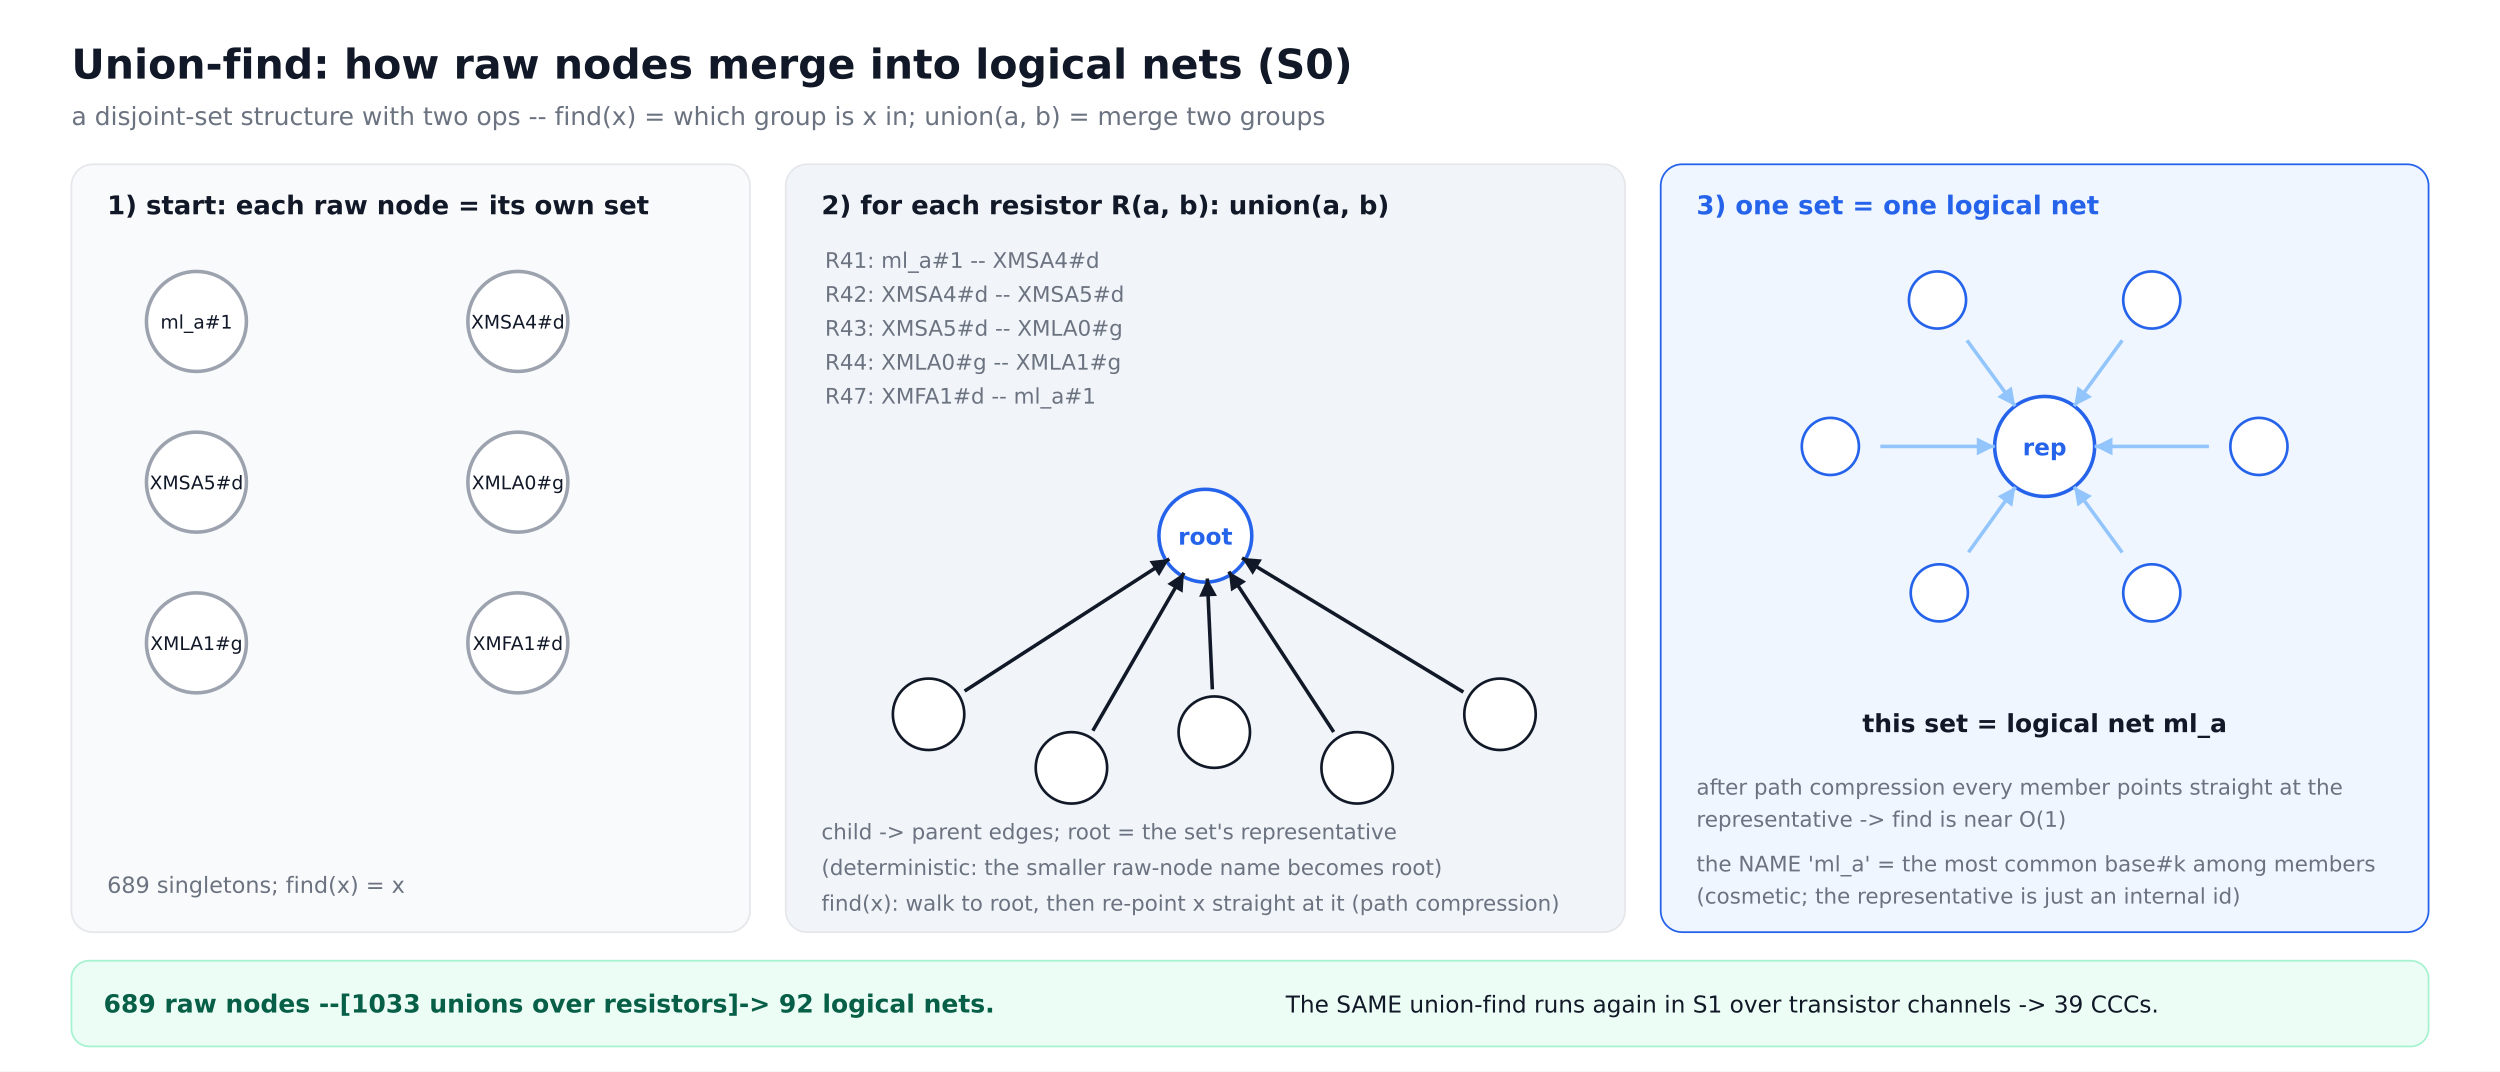
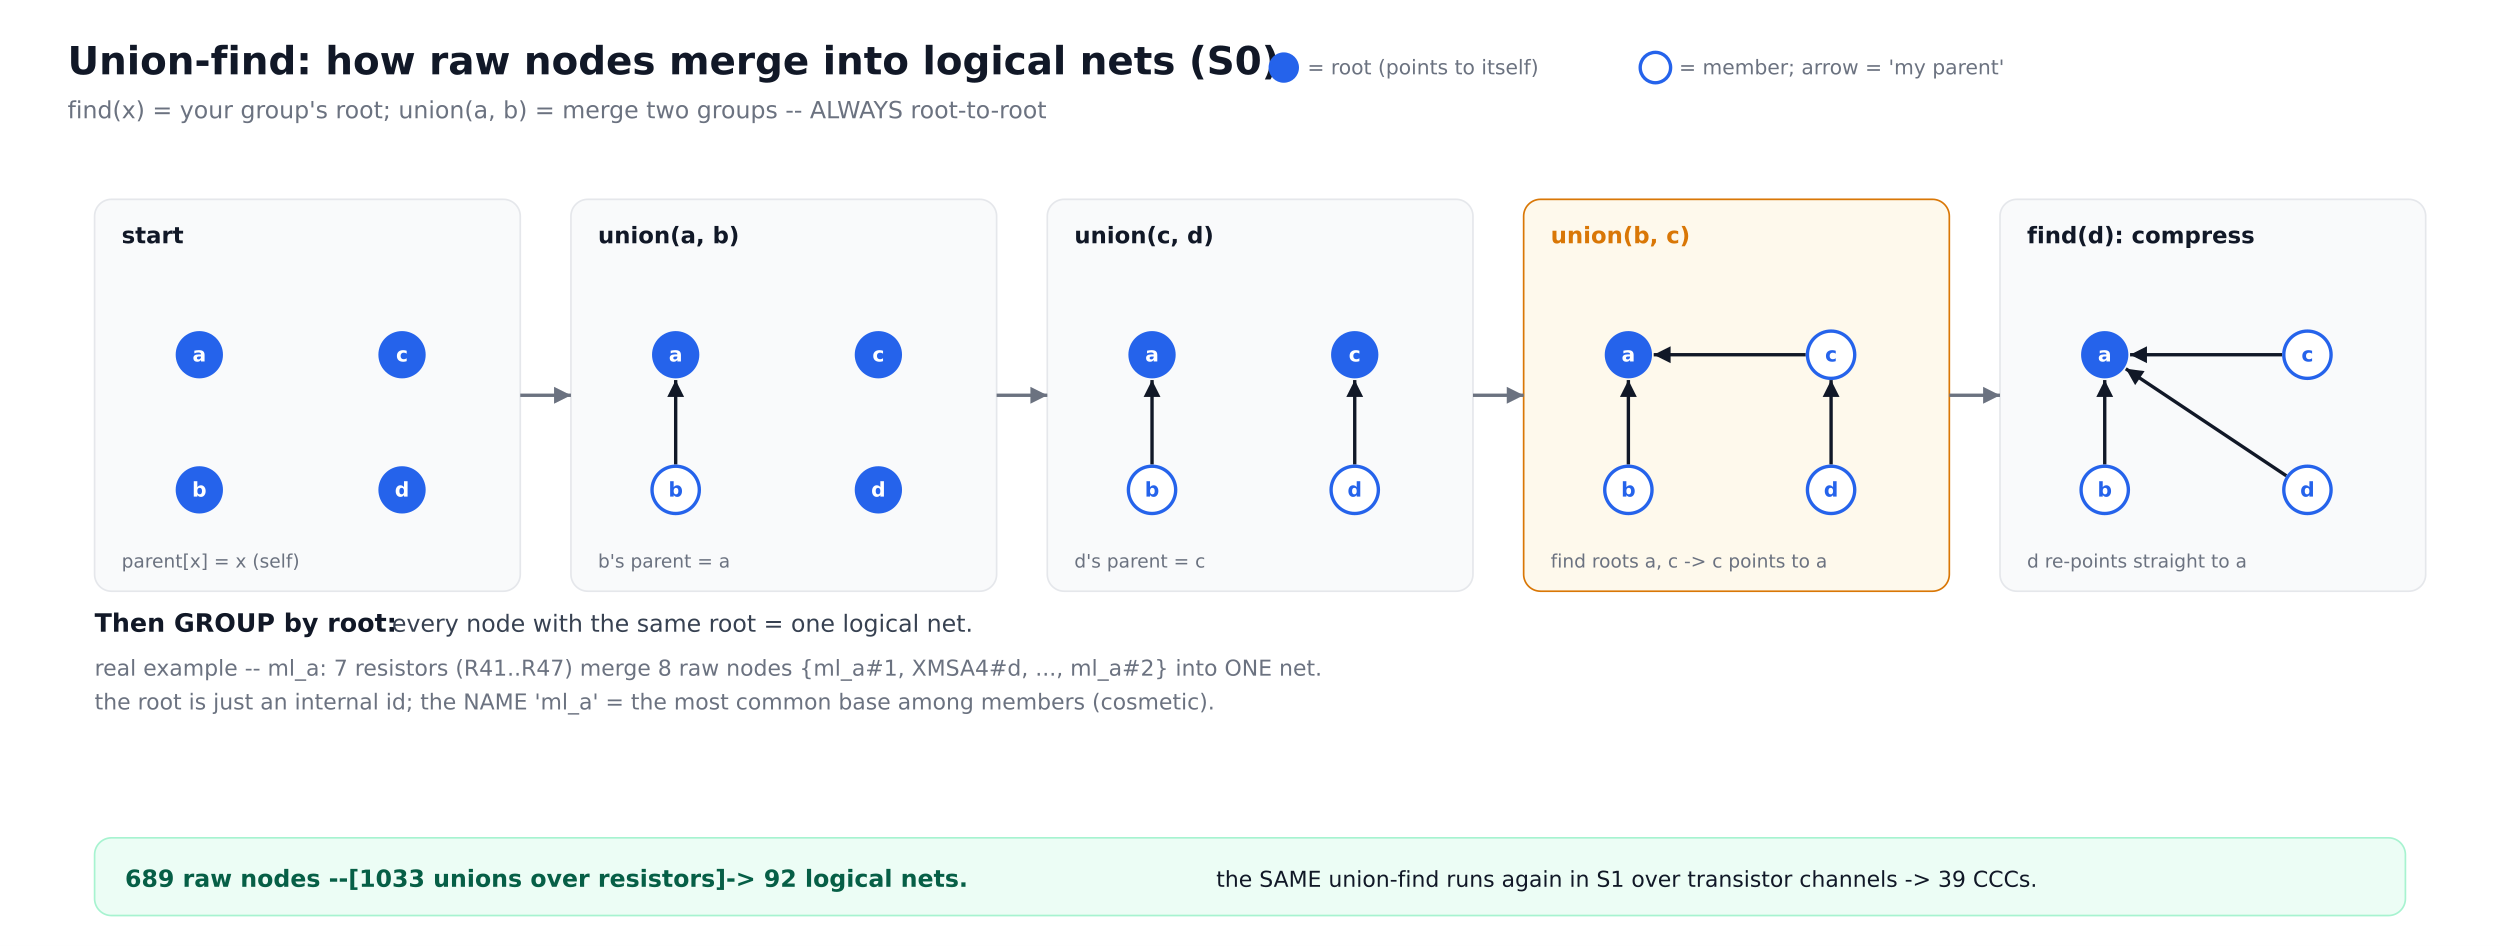
- <svg xmlns="http://www.w3.org/2000/svg" width="1400" height="600" viewBox="0 0 1400 600">
+ <svg xmlns="http://www.w3.org/2000/svg" width="1480" height="560" viewBox="0 0 1480 560">
  <defs>
    <marker id="arrow" markerWidth="10" markerHeight="10" refX="8" refY="3" orient="auto">
      <path d="M0,0 L8,3 L0,6 Z" fill="#111827" />
    </marker>
  </defs>
-   <rect width="1400" height="600" fill="white" />
+   <rect width="1480" height="560" fill="white" />
  <text x="40" y="44" font-size="23" text-anchor="start" fill="#111827" font-weight="bold" font-family="DejaVu Sans, Arial, Helvetica, sans-serif">Union-find: how raw nodes merge into logical nets (S0)</text>
-   <text x="40" y="70" font-size="14" text-anchor="start" fill="#6b7280" font-weight="normal" font-family="DejaVu Sans, Arial, Helvetica, sans-serif">a disjoint-set structure with two ops -- find(x) = which group is x in;  union(a, b) = merge two groups</text>
-   <rect x="40" y="92" width="380" height="430" rx="12" fill="#f9fafb" stroke="#e5e7eb" stroke-width="1" />
-   <text x="60" y="120" font-size="14.5" text-anchor="start" fill="#111827" font-weight="bold" font-family="DejaVu Sans, Arial, Helvetica, sans-serif">1) start: each raw node = its own set</text>
-   <circle cx="110" cy="180" r="28" fill="white" stroke="#9ca3af" stroke-width="2" />
-   <text x="110" y="184" font-size="10.5" text-anchor="middle" fill="#111827" font-weight="normal" font-family="DejaVu Sans, Arial, Helvetica, sans-serif">ml_a#1</text>
-   <circle cx="290" cy="180" r="28" fill="white" stroke="#9ca3af" stroke-width="2" />
-   <text x="290" y="184" font-size="10.5" text-anchor="middle" fill="#111827" font-weight="normal" font-family="DejaVu Sans, Arial, Helvetica, sans-serif">XMSA4#d</text>
-   <circle cx="110" cy="270" r="28" fill="white" stroke="#9ca3af" stroke-width="2" />
-   <text x="110" y="274" font-size="10.5" text-anchor="middle" fill="#111827" font-weight="normal" font-family="DejaVu Sans, Arial, Helvetica, sans-serif">XMSA5#d</text>
-   <circle cx="290" cy="270" r="28" fill="white" stroke="#9ca3af" stroke-width="2" />
-   <text x="290" y="274" font-size="10.5" text-anchor="middle" fill="#111827" font-weight="normal" font-family="DejaVu Sans, Arial, Helvetica, sans-serif">XMLA0#g</text>
-   <circle cx="110" cy="360" r="28" fill="white" stroke="#9ca3af" stroke-width="2" />
-   <text x="110" y="364" font-size="10.5" text-anchor="middle" fill="#111827" font-weight="normal" font-family="DejaVu Sans, Arial, Helvetica, sans-serif">XMLA1#g</text>
-   <circle cx="290" cy="360" r="28" fill="white" stroke="#9ca3af" stroke-width="2" />
-   <text x="290" y="364" font-size="10.5" text-anchor="middle" fill="#111827" font-weight="normal" font-family="DejaVu Sans, Arial, Helvetica, sans-serif">XMFA1#d</text>
-   <text x="60" y="500" font-size="12.5" text-anchor="start" fill="#6b7280" font-weight="normal" font-family="DejaVu Sans, Arial, Helvetica, sans-serif">689 singletons;  find(x) = x</text>
-   <rect x="440" y="92" width="470" height="430" rx="12" fill="#f1f5f9" stroke="#e5e7eb" stroke-width="1" />
-   <text x="460" y="120" font-size="14.5" text-anchor="start" fill="#111827" font-weight="bold" font-family="DejaVu Sans, Arial, Helvetica, sans-serif">2) for each resistor R(a, b):  union(a, b)</text>
-   <text x="462" y="150" font-size="12" text-anchor="start" fill="#6b7280" font-weight="normal" font-family="DejaVu Sans, Arial, Helvetica, sans-serif">R41:  ml_a#1  --  XMSA4#d</text>
-   <text x="462" y="169" font-size="12" text-anchor="start" fill="#6b7280" font-weight="normal" font-family="DejaVu Sans, Arial, Helvetica, sans-serif">R42:  XMSA4#d  --  XMSA5#d</text>
-   <text x="462" y="188" font-size="12" text-anchor="start" fill="#6b7280" font-weight="normal" font-family="DejaVu Sans, Arial, Helvetica, sans-serif">R43:  XMSA5#d  --  XMLA0#g</text>
-   <text x="462" y="207" font-size="12" text-anchor="start" fill="#6b7280" font-weight="normal" font-family="DejaVu Sans, Arial, Helvetica, sans-serif">R44:  XMLA0#g  --  XMLA1#g</text>
-   <text x="462" y="226" font-size="12" text-anchor="start" fill="#6b7280" font-weight="normal" font-family="DejaVu Sans, Arial, Helvetica, sans-serif">R47:  XMFA1#d  --  ml_a#1</text>
-   <circle cx="675" cy="300" r="26" fill="white" stroke="#2563eb" stroke-width="2" />
-   <text x="675" y="305" font-size="13" text-anchor="middle" fill="#2563eb" font-weight="bold" font-family="DejaVu Sans, Arial, Helvetica, sans-serif">root</text>
-   <line x1="540.167" y1="386.989" x2="654.833" y2="313.011" stroke="#111827" stroke-width="2" />
-   <polygon points="654.8,313.0 649.1,322.6 643.7,314.2" fill="#111827" />
-   <circle cx="520" cy="400" r="20" fill="white" stroke="#111827" stroke-width="1.5" />
-   <line x1="611.993" y1="409.212" x2="663.007" y2="320.788" stroke="#111827" stroke-width="2" />
-   <polygon points="663.0,320.8 662.3,331.9 653.7,327.0" fill="#111827" />
-   <circle cx="600" cy="430" r="20" fill="white" stroke="#111827" stroke-width="1.5" />
-   <line x1="678.91" y1="386.025" x2="676.09" y2="323.975" stroke="#111827" stroke-width="2" />
-   <polygon points="676.1,324.0 681.5,333.7 671.5,334.2" fill="#111827" />
-   <circle cx="680" cy="410" r="20" fill="white" stroke="#111827" stroke-width="1.5" />
-   <line x1="746.866" y1="409.913" x2="688.134" y2="320.087" stroke="#111827" stroke-width="2" />
-   <polygon points="688.1,320.1 697.8,325.7 689.4,331.2" fill="#111827" />
-   <circle cx="760" cy="430" r="20" fill="white" stroke="#111827" stroke-width="1.5" />
-   <line x1="819.475" y1="387.561" x2="695.525" y2="312.439" stroke="#111827" stroke-width="2" />
-   <polygon points="695.5,312.4 706.7,313.3 701.5,321.9" fill="#111827" />
-   <circle cx="840" cy="400" r="20" fill="white" stroke="#111827" stroke-width="1.5" />
-   <text x="460" y="470" font-size="12" text-anchor="start" fill="#6b7280" font-weight="normal" font-family="DejaVu Sans, Arial, Helvetica, sans-serif">child -&gt; parent edges; root = the set's representative</text>
-   <text x="460" y="490" font-size="12" text-anchor="start" fill="#6b7280" font-weight="normal" font-family="DejaVu Sans, Arial, Helvetica, sans-serif">(deterministic: the smaller raw-node name becomes root)</text>
-   <text x="460" y="510" font-size="12" text-anchor="start" fill="#6b7280" font-weight="normal" font-family="DejaVu Sans, Arial, Helvetica, sans-serif">find(x): walk to root, then re-point x straight at it (path compression)</text>
-   <rect x="930" y="92" width="430" height="430" rx="12" fill="#eff6ff" stroke="#2563eb" stroke-width="1" />
-   <text x="950" y="120" font-size="14.5" text-anchor="start" fill="#2563eb" font-weight="bold" font-family="DejaVu Sans, Arial, Helvetica, sans-serif">3) one set = one logical net</text>
-   <circle cx="1145" cy="250" r="28" fill="white" stroke="#2563eb" stroke-width="2" />
-   <text x="1145" y="255" font-size="13" text-anchor="middle" fill="#2563eb" font-weight="bold" font-family="DejaVu Sans, Arial, Helvetica, sans-serif">rep</text>
-   <line x1="1237.0" y1="250.0" x2="1173.0" y2="250.0" stroke="#93c5fd" stroke-width="2" />
-   <polygon points="1173.0,250.0 1183.0,245.0 1183.0,255.0" fill="#93c5fd" />
-   <circle cx="1265" cy="250" r="16" fill="white" stroke="#2563eb" stroke-width="1.5" />
-   <line x1="1188.466" y1="309.403" x2="1161.534" y2="272.597" stroke="#93c5fd" stroke-width="2" />
-   <polygon points="1161.5,272.6 1171.5,277.7 1163.4,283.6" fill="#93c5fd" />
-   <circle cx="1205" cy="332" r="16" fill="white" stroke="#2563eb" stroke-width="1.5" />
-   <line x1="1102.353" y1="309.272" x2="1128.647" y2="272.728" stroke="#93c5fd" stroke-width="2" />
-   <polygon points="1128.6,272.7 1126.9,283.8 1118.7,277.9" fill="#93c5fd" />
-   <circle cx="1086" cy="332" r="16" fill="white" stroke="#2563eb" stroke-width="1.5" />
-   <line x1="1053.0" y1="250.0" x2="1117.0" y2="250.0" stroke="#93c5fd" stroke-width="2" />
-   <polygon points="1117.0,250.0 1107.0,255.0 1107.0,245.0" fill="#93c5fd" />
-   <circle cx="1025" cy="250" r="16" fill="white" stroke="#2563eb" stroke-width="1.5" />
-   <line x1="1101.534" y1="190.597" x2="1128.466" y2="227.403" stroke="#93c5fd" stroke-width="2" />
-   <polygon points="1128.5,227.4 1118.5,222.3 1126.6,216.4" fill="#93c5fd" />
-   <circle cx="1085" cy="168" r="16" fill="white" stroke="#2563eb" stroke-width="1.5" />
-   <line x1="1188.466" y1="190.597" x2="1161.534" y2="227.403" stroke="#93c5fd" stroke-width="2" />
-   <polygon points="1161.5,227.4 1163.4,216.4 1171.5,222.3" fill="#93c5fd" />
-   <circle cx="1205" cy="168" r="16" fill="white" stroke="#2563eb" stroke-width="1.5" />
-   <text x="1145" y="410" font-size="14" text-anchor="middle" fill="#111827" font-weight="bold" font-family="DejaVu Sans, Arial, Helvetica, sans-serif">this set = logical net  ml_a</text>
-   <text x="950" y="445" font-size="12" text-anchor="start" fill="#6b7280" font-weight="normal" font-family="DejaVu Sans, Arial, Helvetica, sans-serif">after path compression every member points straight at the</text>
-   <text x="950" y="463" font-size="12" text-anchor="start" fill="#6b7280" font-weight="normal" font-family="DejaVu Sans, Arial, Helvetica, sans-serif">representative -&gt; find is near O(1)</text>
-   <text x="950" y="488" font-size="12" text-anchor="start" fill="#6b7280" font-weight="normal" font-family="DejaVu Sans, Arial, Helvetica, sans-serif">the NAME 'ml_a' = the most common base#k among members</text>
-   <text x="950" y="506" font-size="12" text-anchor="start" fill="#6b7280" font-weight="normal" font-family="DejaVu Sans, Arial, Helvetica, sans-serif">(cosmetic; the representative is just an internal id)</text>
-   <rect x="40" y="538" width="1320" height="48" rx="10" fill="#ecfdf5" stroke="#a7f3d0" stroke-width="1" />
-   <text x="58" y="567" font-size="14" text-anchor="start" fill="#065f46" font-weight="bold" font-family="DejaVu Sans, Arial, Helvetica, sans-serif">689 raw nodes  --[1033 unions over resistors]-&gt;  92 logical nets.</text>
-   <text x="720" y="567" font-size="13" text-anchor="start" fill="#111827" font-weight="normal" font-family="DejaVu Sans, Arial, Helvetica, sans-serif">The SAME union-find runs again in S1 over transistor channels -&gt; 39 CCCs.</text>
+   <text x="40" y="70" font-size="14" text-anchor="start" fill="#6b7280" font-weight="normal" font-family="DejaVu Sans, Arial, Helvetica, sans-serif">find(x) = your group's root;  union(a, b) = merge two groups -- ALWAYS root-to-root</text>
+   <circle cx="760" cy="40" r="9" fill="#2563eb" />
+   <text x="774" y="44" font-size="12" text-anchor="start" fill="#6b7280" font-weight="normal" font-family="DejaVu Sans, Arial, Helvetica, sans-serif">= root (points to itself)</text>
+   <circle cx="980" cy="40" r="9" fill="white" stroke="#2563eb" stroke-width="2" />
+   <text x="994" y="44" font-size="12" text-anchor="start" fill="#6b7280" font-weight="normal" font-family="DejaVu Sans, Arial, Helvetica, sans-serif">= member;  arrow = 'my parent'</text>
+   <rect x="56" y="118" width="252" height="232" rx="10" fill="#f9fafb" stroke="#e5e7eb" stroke-width="1" />
+   <text x="72" y="144" font-size="13.5" text-anchor="start" fill="#111827" font-weight="bold" font-family="DejaVu Sans, Arial, Helvetica, sans-serif">start</text>
+   <circle cx="118" cy="210" r="14" fill="#2563eb" />
+   <text x="118" y="214" font-size="12" text-anchor="middle" fill="white" font-weight="bold" font-family="DejaVu Sans, Arial, Helvetica, sans-serif">a</text>
+   <circle cx="118" cy="290" r="14" fill="#2563eb" />
+   <text x="118" y="294" font-size="12" text-anchor="middle" fill="white" font-weight="bold" font-family="DejaVu Sans, Arial, Helvetica, sans-serif">b</text>
+   <circle cx="238" cy="210" r="14" fill="#2563eb" />
+   <text x="238" y="214" font-size="12" text-anchor="middle" fill="white" font-weight="bold" font-family="DejaVu Sans, Arial, Helvetica, sans-serif">c</text>
+   <circle cx="238" cy="290" r="14" fill="#2563eb" />
+   <text x="238" y="294" font-size="12" text-anchor="middle" fill="white" font-weight="bold" font-family="DejaVu Sans, Arial, Helvetica, sans-serif">d</text>
+   <text x="72" y="336" font-size="11" text-anchor="start" fill="#6b7280" font-weight="normal" font-family="DejaVu Sans, Arial, Helvetica, sans-serif">parent[x] = x (self)</text>
+   <rect x="338" y="118" width="252" height="232" rx="10" fill="#f9fafb" stroke="#e5e7eb" stroke-width="1" />
+   <text x="354" y="144" font-size="13.5" text-anchor="start" fill="#111827" font-weight="bold" font-family="DejaVu Sans, Arial, Helvetica, sans-serif">union(a, b)</text>
+   <line x1="400.0" y1="275.0" x2="400.0" y2="225.0" stroke="#111827" stroke-width="2" />
+   <polygon points="400.0,225.0 405.0,235.0 395.0,235.0" fill="#111827" />
+   <circle cx="400" cy="210" r="14" fill="#2563eb" />
+   <text x="400" y="214" font-size="12" text-anchor="middle" fill="white" font-weight="bold" font-family="DejaVu Sans, Arial, Helvetica, sans-serif">a</text>
+   <circle cx="400" cy="290" r="14" fill="white" stroke="#2563eb" stroke-width="2" />
+   <text x="400" y="294" font-size="12" text-anchor="middle" fill="#2563eb" font-weight="bold" font-family="DejaVu Sans, Arial, Helvetica, sans-serif">b</text>
+   <circle cx="520" cy="210" r="14" fill="#2563eb" />
+   <text x="520" y="214" font-size="12" text-anchor="middle" fill="white" font-weight="bold" font-family="DejaVu Sans, Arial, Helvetica, sans-serif">c</text>
+   <circle cx="520" cy="290" r="14" fill="#2563eb" />
+   <text x="520" y="294" font-size="12" text-anchor="middle" fill="white" font-weight="bold" font-family="DejaVu Sans, Arial, Helvetica, sans-serif">d</text>
+   <text x="354" y="336" font-size="11" text-anchor="start" fill="#6b7280" font-weight="normal" font-family="DejaVu Sans, Arial, Helvetica, sans-serif">b's parent = a</text>
+   <rect x="620" y="118" width="252" height="232" rx="10" fill="#f9fafb" stroke="#e5e7eb" stroke-width="1" />
+   <text x="636" y="144" font-size="13.5" text-anchor="start" fill="#111827" font-weight="bold" font-family="DejaVu Sans, Arial, Helvetica, sans-serif">union(c, d)</text>
+   <line x1="682.0" y1="275.0" x2="682.0" y2="225.0" stroke="#111827" stroke-width="2" />
+   <polygon points="682.0,225.0 687.0,235.0 677.0,235.0" fill="#111827" />
+   <line x1="802.0" y1="275.0" x2="802.0" y2="225.0" stroke="#111827" stroke-width="2" />
+   <polygon points="802.0,225.0 807.0,235.0 797.0,235.0" fill="#111827" />
+   <circle cx="682" cy="210" r="14" fill="#2563eb" />
+   <text x="682" y="214" font-size="12" text-anchor="middle" fill="white" font-weight="bold" font-family="DejaVu Sans, Arial, Helvetica, sans-serif">a</text>
+   <circle cx="682" cy="290" r="14" fill="white" stroke="#2563eb" stroke-width="2" />
+   <text x="682" y="294" font-size="12" text-anchor="middle" fill="#2563eb" font-weight="bold" font-family="DejaVu Sans, Arial, Helvetica, sans-serif">b</text>
+   <circle cx="802" cy="210" r="14" fill="#2563eb" />
+   <text x="802" y="214" font-size="12" text-anchor="middle" fill="white" font-weight="bold" font-family="DejaVu Sans, Arial, Helvetica, sans-serif">c</text>
+   <circle cx="802" cy="290" r="14" fill="white" stroke="#2563eb" stroke-width="2" />
+   <text x="802" y="294" font-size="12" text-anchor="middle" fill="#2563eb" font-weight="bold" font-family="DejaVu Sans, Arial, Helvetica, sans-serif">d</text>
+   <text x="636" y="336" font-size="11" text-anchor="start" fill="#6b7280" font-weight="normal" font-family="DejaVu Sans, Arial, Helvetica, sans-serif">d's parent = c</text>
+   <rect x="902" y="118" width="252" height="232" rx="10" fill="#fef9ec" stroke="#d97706" stroke-width="1" />
+   <text x="918" y="144" font-size="13.5" text-anchor="start" fill="#d97706" font-weight="bold" font-family="DejaVu Sans, Arial, Helvetica, sans-serif">union(b, c)</text>
+   <line x1="964.0" y1="275.0" x2="964.0" y2="225.0" stroke="#111827" stroke-width="2" />
+   <polygon points="964.0,225.0 969.0,235.0 959.0,235.0" fill="#111827" />
+   <line x1="1069.0" y1="210.0" x2="979.0" y2="210.0" stroke="#111827" stroke-width="2" />
+   <polygon points="979.0,210.0 989.0,205.0 989.0,215.0" fill="#111827" />
+   <line x1="1084.0" y1="275.0" x2="1084.0" y2="225.0" stroke="#111827" stroke-width="2" />
+   <polygon points="1084.0,225.0 1089.0,235.0 1079.0,235.0" fill="#111827" />
+   <circle cx="964" cy="210" r="14" fill="#2563eb" />
+   <text x="964" y="214" font-size="12" text-anchor="middle" fill="white" font-weight="bold" font-family="DejaVu Sans, Arial, Helvetica, sans-serif">a</text>
+   <circle cx="964" cy="290" r="14" fill="white" stroke="#2563eb" stroke-width="2" />
+   <text x="964" y="294" font-size="12" text-anchor="middle" fill="#2563eb" font-weight="bold" font-family="DejaVu Sans, Arial, Helvetica, sans-serif">b</text>
+   <circle cx="1084" cy="210" r="14" fill="white" stroke="#2563eb" stroke-width="2" />
+   <text x="1084" y="214" font-size="12" text-anchor="middle" fill="#2563eb" font-weight="bold" font-family="DejaVu Sans, Arial, Helvetica, sans-serif">c</text>
+   <circle cx="1084" cy="290" r="14" fill="white" stroke="#2563eb" stroke-width="2" />
+   <text x="1084" y="294" font-size="12" text-anchor="middle" fill="#2563eb" font-weight="bold" font-family="DejaVu Sans, Arial, Helvetica, sans-serif">d</text>
+   <text x="918" y="336" font-size="11" text-anchor="start" fill="#6b7280" font-weight="normal" font-family="DejaVu Sans, Arial, Helvetica, sans-serif">find roots a, c -&gt; c points to a</text>
+   <rect x="1184" y="118" width="252" height="232" rx="10" fill="#f9fafb" stroke="#e5e7eb" stroke-width="1" />
+   <text x="1200" y="144" font-size="13.5" text-anchor="start" fill="#111827" font-weight="bold" font-family="DejaVu Sans, Arial, Helvetica, sans-serif">find(d): compress</text>
+   <line x1="1246.0" y1="275.0" x2="1246.0" y2="225.0" stroke="#111827" stroke-width="2" />
+   <polygon points="1246.0,225.0 1251.0,235.0 1241.0,235.0" fill="#111827" />
+   <line x1="1351.0" y1="210.0" x2="1261.0" y2="210.0" stroke="#111827" stroke-width="2" />
+   <polygon points="1261.0,210.0 1271.0,205.0 1271.0,215.0" fill="#111827" />
+   <line x1="1353.519" y1="281.679" x2="1258.481" y2="218.321" stroke="#111827" stroke-width="2" />
+   <polygon points="1258.5,218.3 1269.6,219.7 1264.0,228.0" fill="#111827" />
+   <circle cx="1246" cy="210" r="14" fill="#2563eb" />
+   <text x="1246" y="214" font-size="12" text-anchor="middle" fill="white" font-weight="bold" font-family="DejaVu Sans, Arial, Helvetica, sans-serif">a</text>
+   <circle cx="1246" cy="290" r="14" fill="white" stroke="#2563eb" stroke-width="2" />
+   <text x="1246" y="294" font-size="12" text-anchor="middle" fill="#2563eb" font-weight="bold" font-family="DejaVu Sans, Arial, Helvetica, sans-serif">b</text>
+   <circle cx="1366" cy="210" r="14" fill="white" stroke="#2563eb" stroke-width="2" />
+   <text x="1366" y="214" font-size="12" text-anchor="middle" fill="#2563eb" font-weight="bold" font-family="DejaVu Sans, Arial, Helvetica, sans-serif">c</text>
+   <circle cx="1366" cy="290" r="14" fill="white" stroke="#2563eb" stroke-width="2" />
+   <text x="1366" y="294" font-size="12" text-anchor="middle" fill="#2563eb" font-weight="bold" font-family="DejaVu Sans, Arial, Helvetica, sans-serif">d</text>
+   <text x="1200" y="336" font-size="11" text-anchor="start" fill="#6b7280" font-weight="normal" font-family="DejaVu Sans, Arial, Helvetica, sans-serif">d re-points straight to a</text>
+   <line x1="308" y1="234" x2="338" y2="234" stroke="#6b7280" stroke-width="2" />
+   <polygon points="338.0,234.0 328.0,239.0 328.0,229.0" fill="#6b7280" />
+   <line x1="590" y1="234" x2="620" y2="234" stroke="#6b7280" stroke-width="2" />
+   <polygon points="620.0,234.0 610.0,239.0 610.0,229.0" fill="#6b7280" />
+   <line x1="872" y1="234" x2="902" y2="234" stroke="#6b7280" stroke-width="2" />
+   <polygon points="902.0,234.0 892.0,239.0 892.0,229.0" fill="#6b7280" />
+   <line x1="1154" y1="234" x2="1184" y2="234" stroke="#6b7280" stroke-width="2" />
+   <polygon points="1184.0,234.0 1174.0,239.0 1174.0,229.0" fill="#6b7280" />
+   <text x="56" y="374" font-size="15" text-anchor="start" fill="#111827" font-weight="bold" font-family="DejaVu Sans, Arial, Helvetica, sans-serif">Then GROUP by root:</text>
+   <text x="232" y="374" font-size="14" text-anchor="start" fill="#374151" font-weight="normal" font-family="DejaVu Sans, Arial, Helvetica, sans-serif">every node with the same root = one logical net.</text>
+   <text x="56" y="400" font-size="13" text-anchor="start" fill="#6b7280" font-weight="normal" font-family="DejaVu Sans, Arial, Helvetica, sans-serif">real example -- ml_a:  7 resistors (R41..R47) merge 8 raw nodes {ml_a#1, XMSA4#d, ..., ml_a#2} into ONE net.</text>
+   <text x="56" y="420" font-size="13" text-anchor="start" fill="#6b7280" font-weight="normal" font-family="DejaVu Sans, Arial, Helvetica, sans-serif">the root is just an internal id;  the NAME 'ml_a' = the most common base among members (cosmetic).</text>
+   <rect x="56" y="496" width="1368" height="46" rx="10" fill="#ecfdf5" stroke="#a7f3d0" stroke-width="1" />
+   <text x="74" y="525" font-size="14" text-anchor="start" fill="#065f46" font-weight="bold" font-family="DejaVu Sans, Arial, Helvetica, sans-serif">689 raw nodes  --[1033 unions over resistors]-&gt;  92 logical nets.</text>
+   <text x="720" y="525" font-size="13" text-anchor="start" fill="#111827" font-weight="normal" font-family="DejaVu Sans, Arial, Helvetica, sans-serif">the SAME union-find runs again in S1 over transistor channels -&gt; 39 CCCs.</text>
</svg>
